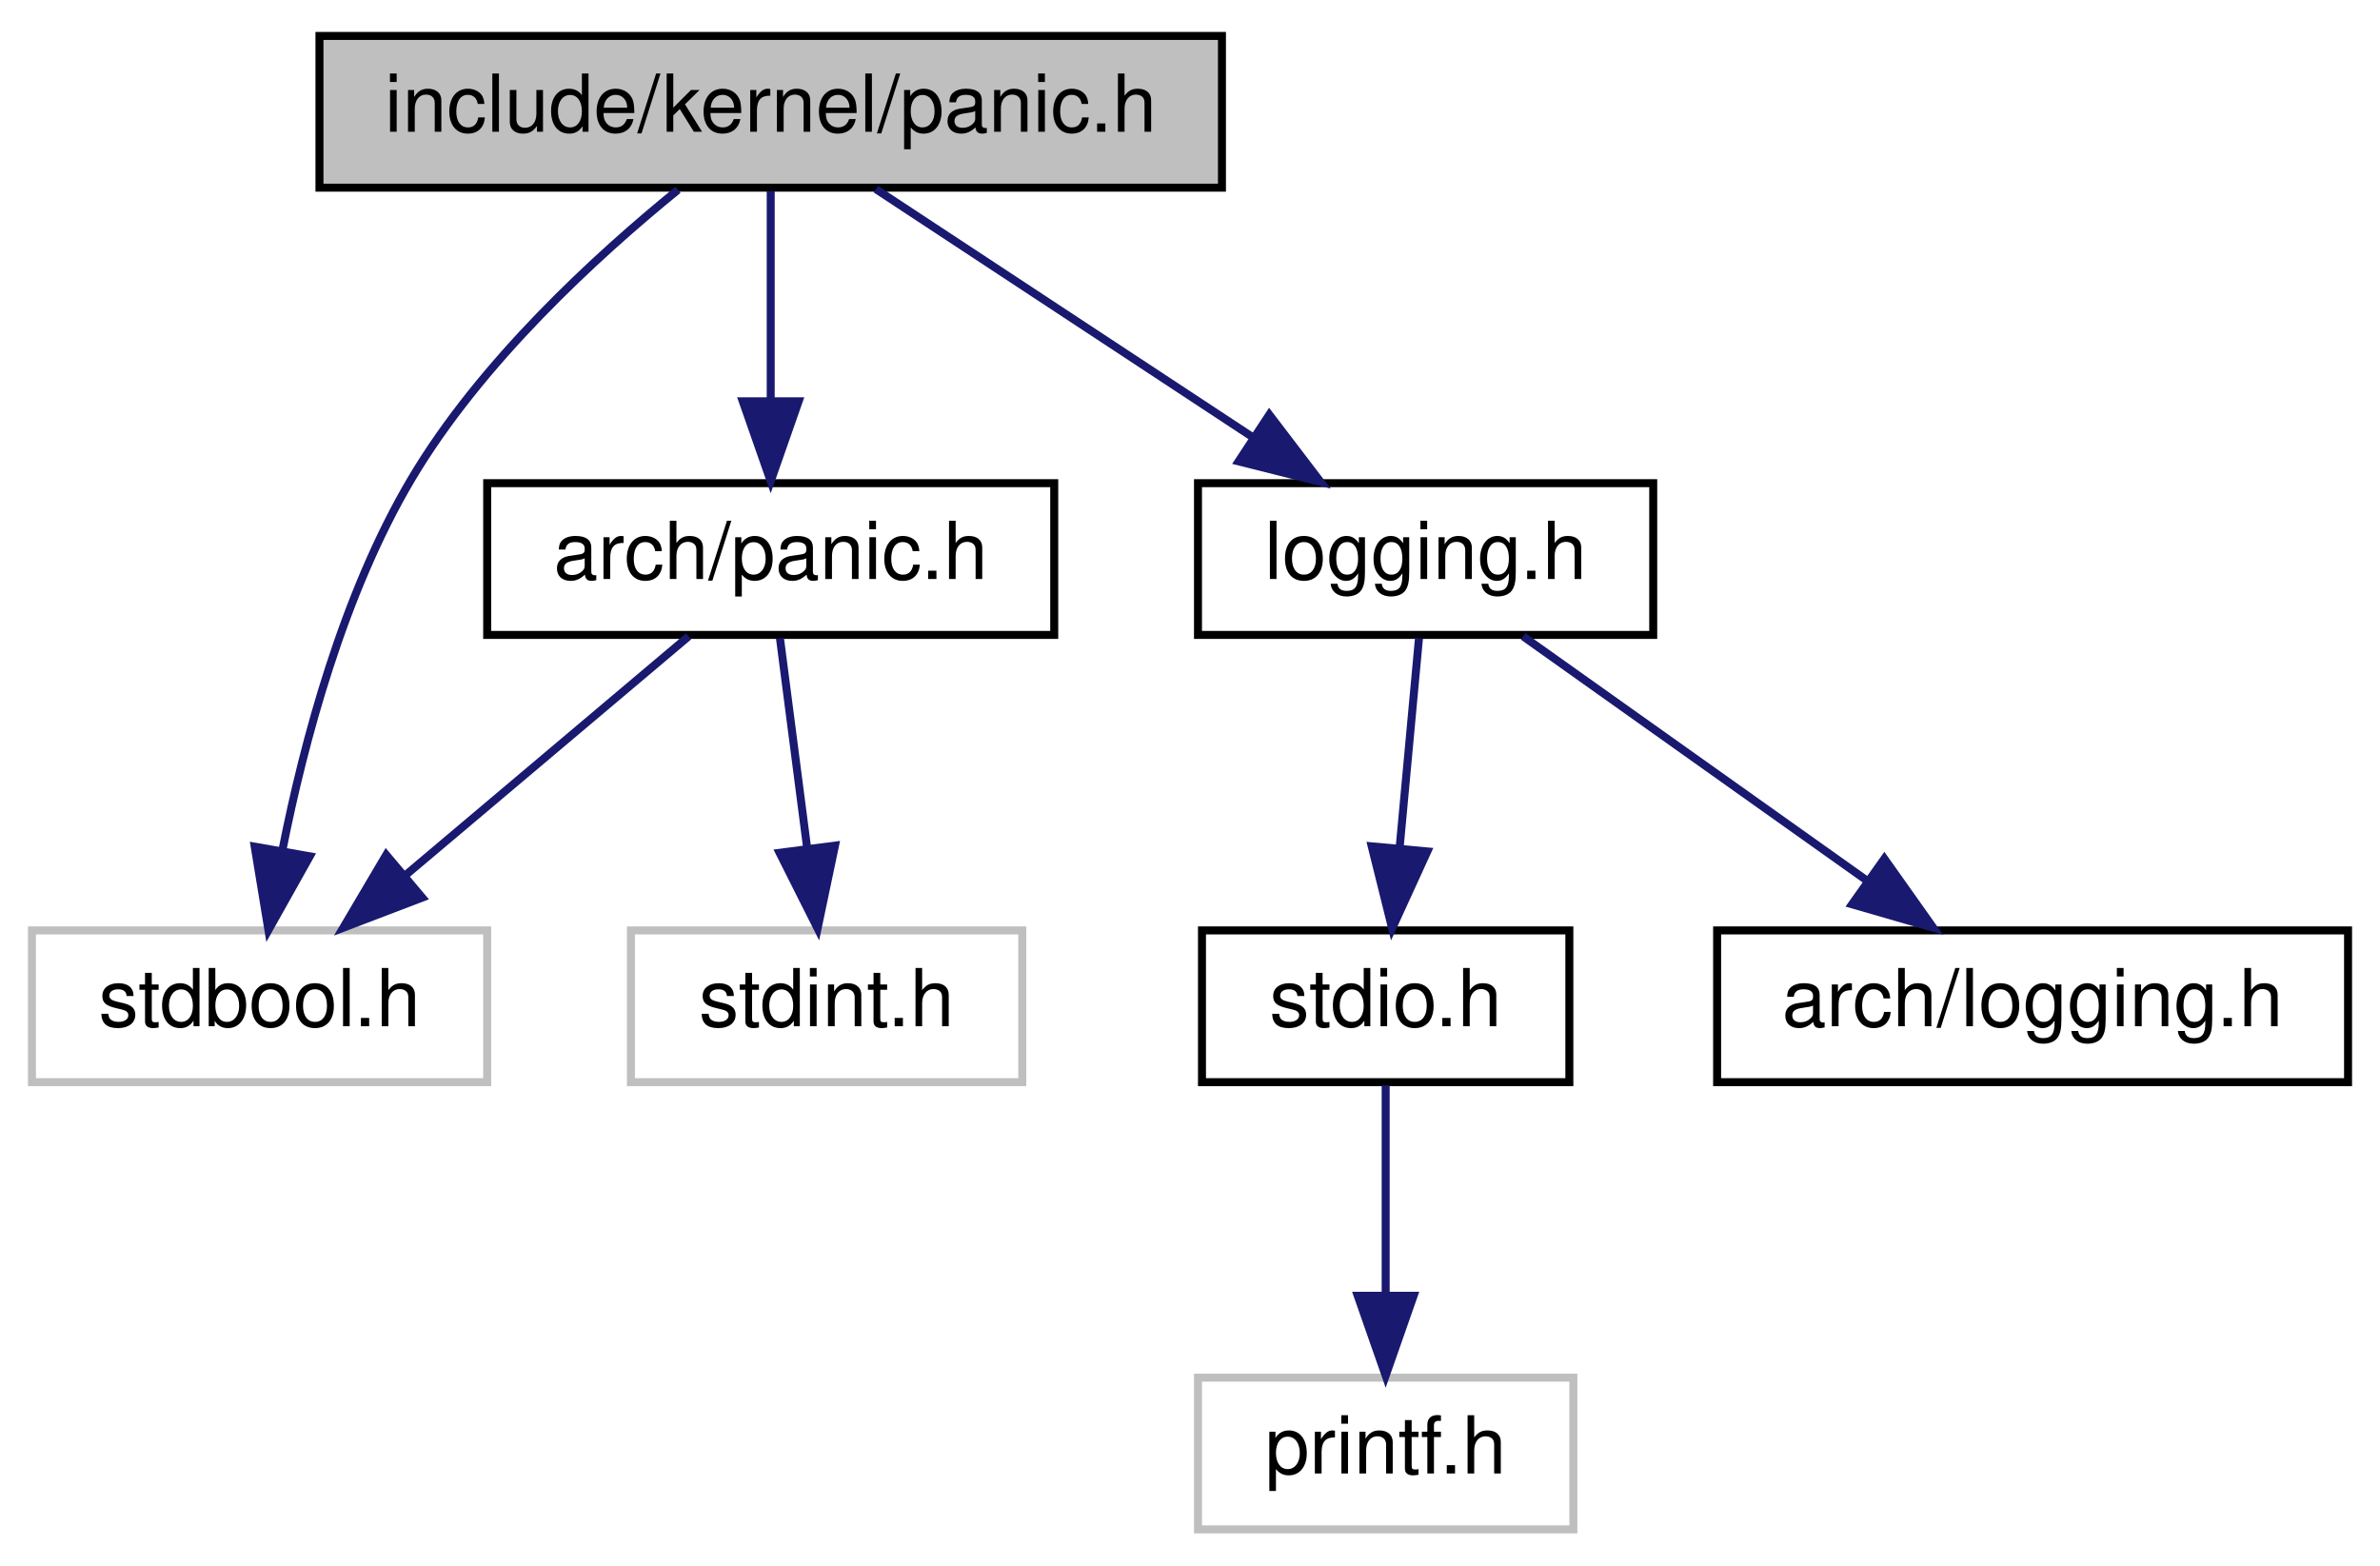
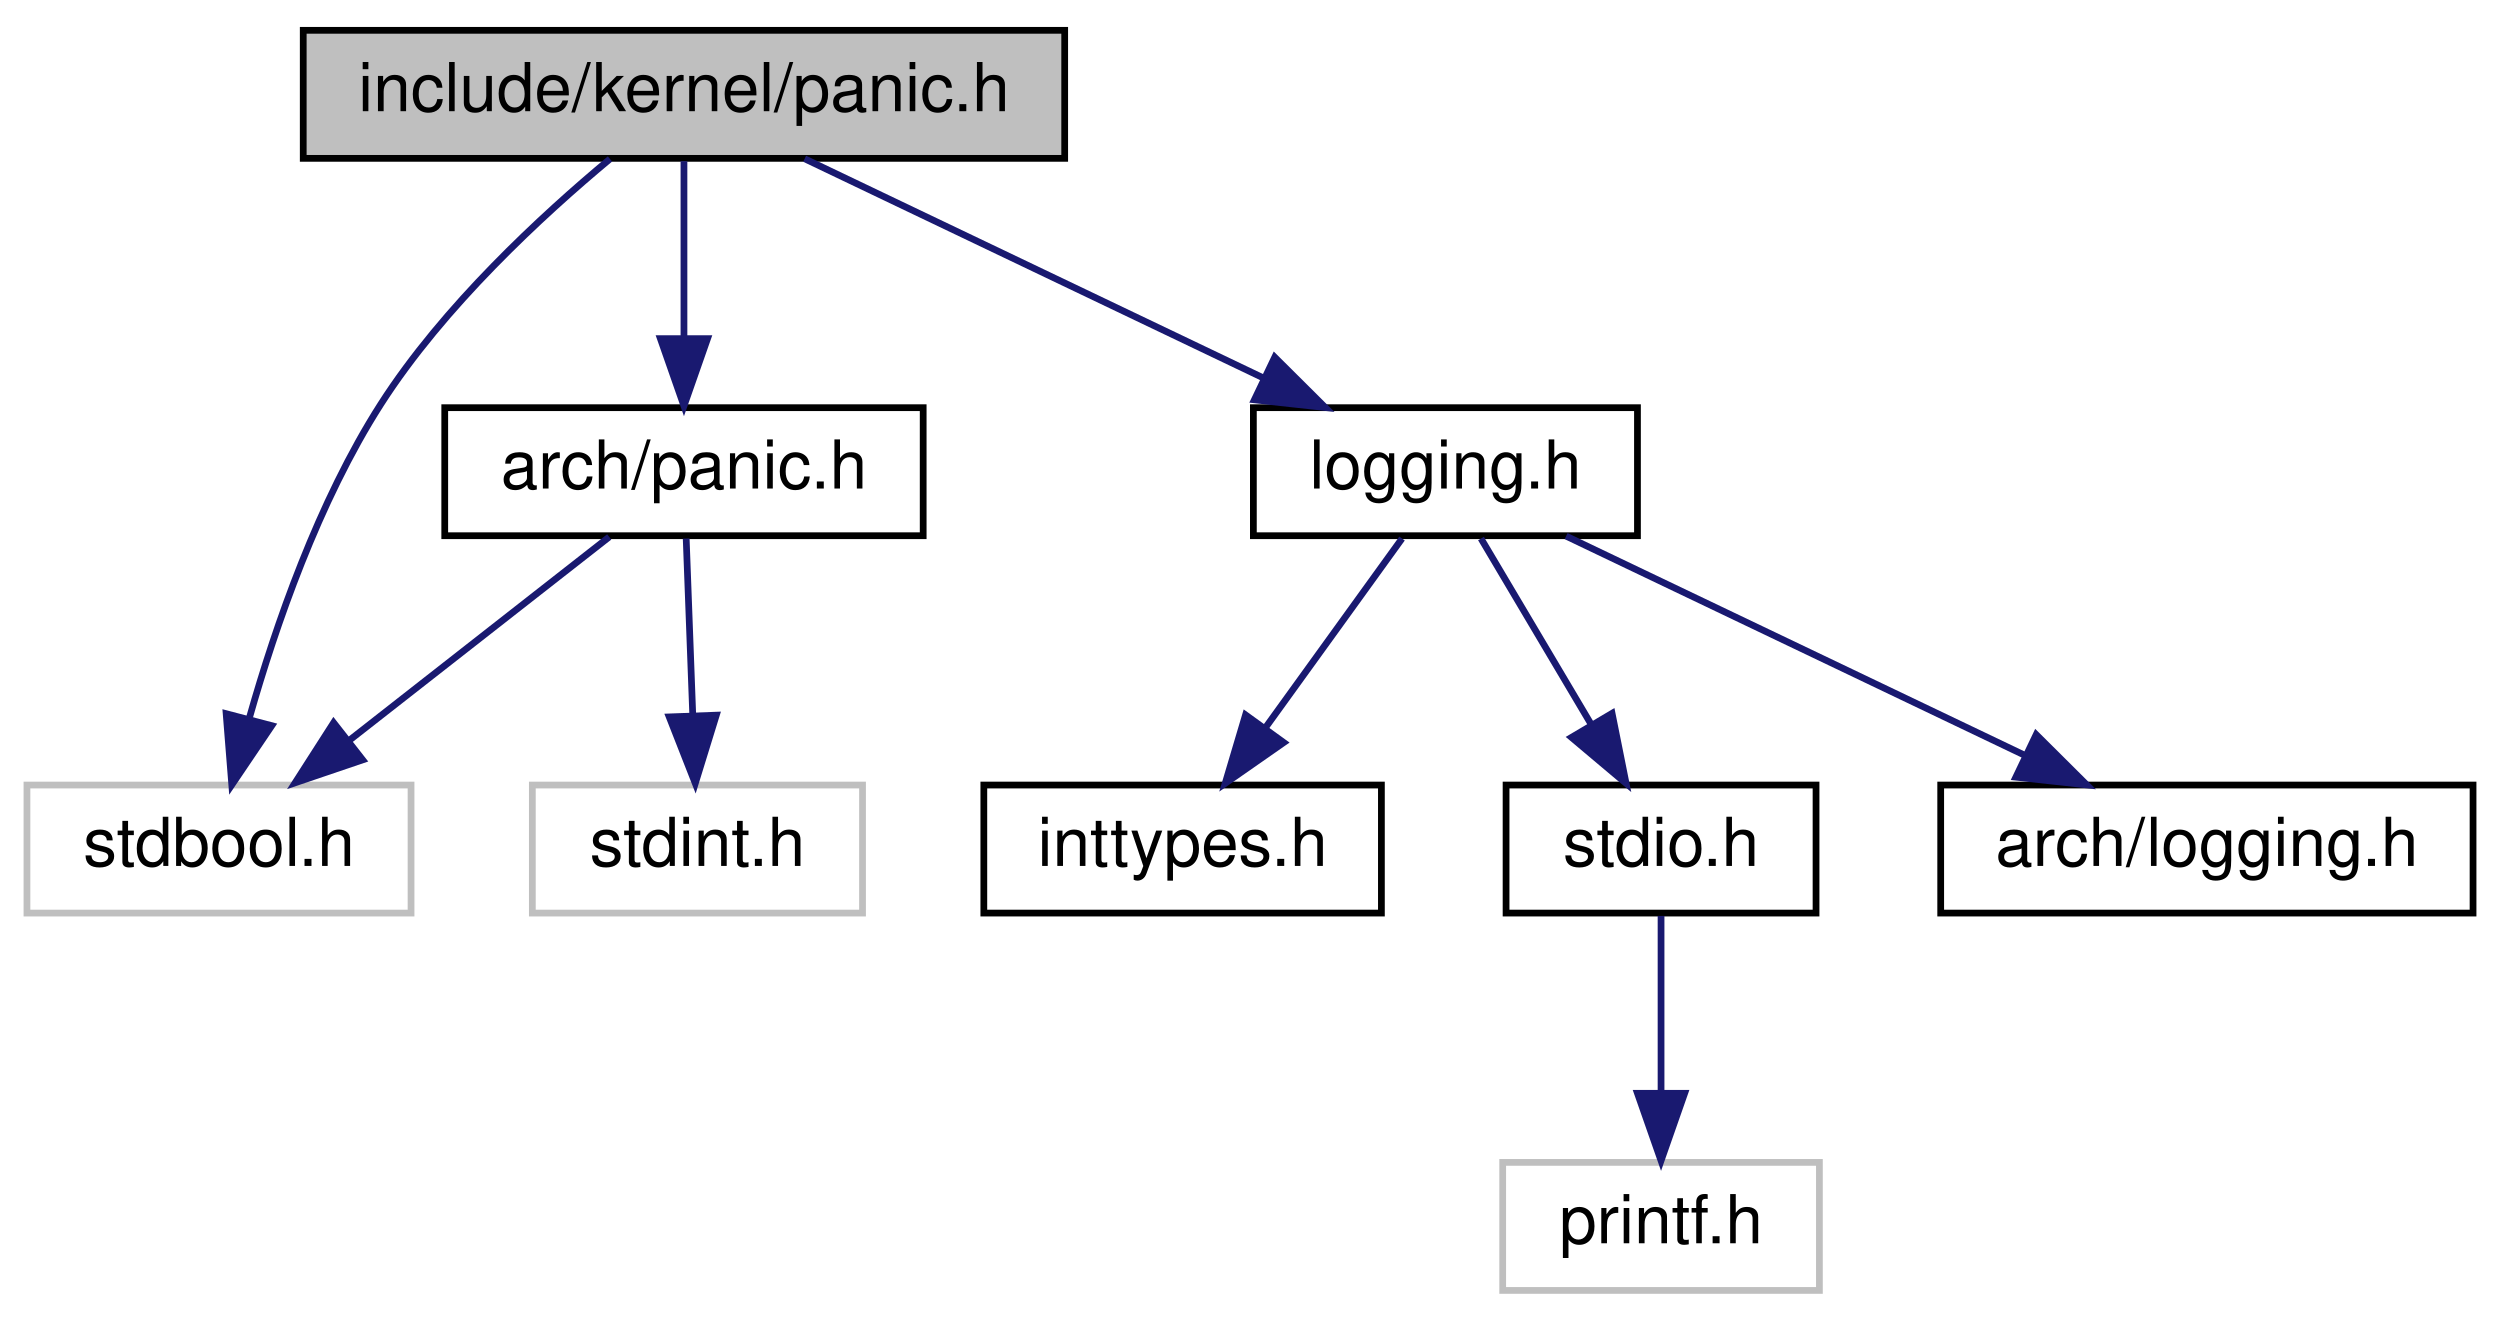
- <svg xmlns="http://www.w3.org/2000/svg" xmlns:xlink="http://www.w3.org/1999/xlink" width="298pt" height="196pt" viewBox="0.00 0.00 298.00 196.00">
+ <svg xmlns="http://www.w3.org/2000/svg" xmlns:xlink="http://www.w3.org/1999/xlink" width="371pt" height="196pt" viewBox="0.00 0.00 371.00 196.00">
  <g id="graph0" class="graph" transform="scale(1 1) rotate(0) translate(4 192)">
    <g id="node1" class="node">
      <g id="a_node1">
        <a xlink:title=" ">
-           <polygon fill="#bfbfbf" stroke="black" points="36,-168.5 36,-187.5 149,-187.5 149,-168.5 36,-168.5" />
-           <text text-anchor="middle" x="92.5" y="-175.5" font-family="Helvetica,sans-Serif" font-size="10.00">include/kernel/panic.h</text>
+           <polygon fill="#bfbfbf" stroke="black" points="41,-168.5 41,-187.5 154,-187.5 154,-168.5 41,-168.5" />
+           <text text-anchor="middle" x="97.5" y="-175.5" font-family="Helvetica,sans-Serif" font-size="10.00">include/kernel/panic.h</text>
        </a>
      </g>
    </g>
    <g id="node2" class="node">
      <g id="a_node2">
        <a xlink:href="arch_2panic_8h.html" target="_top" xlink:title=" ">
-           <polygon fill="none" stroke="black" points="57,-112.5 57,-131.5 128,-131.5 128,-112.5 57,-112.5" />
-           <text text-anchor="middle" x="92.5" y="-119.5" font-family="Helvetica,sans-Serif" font-size="10.00">arch/panic.h</text>
+           <polygon fill="none" stroke="black" points="62,-112.5 62,-131.5 133,-131.5 133,-112.5 62,-112.5" />
+           <text text-anchor="middle" x="97.5" y="-119.5" font-family="Helvetica,sans-Serif" font-size="10.00">arch/panic.h</text>
        </a>
      </g>
    </g>
    <g id="edge1" class="edge">
-       <path fill="none" stroke="midnightblue" d="M92.5,-168.08C92.5,-161.01 92.5,-150.86 92.5,-141.99" />
-       <polygon fill="midnightblue" stroke="midnightblue" points="96,-141.75 92.5,-131.75 89,-141.75 96,-141.75" />
+       <path fill="none" stroke="midnightblue" d="M97.5,-168.08C97.5,-161.01 97.5,-150.86 97.5,-141.99" />
+       <polygon fill="midnightblue" stroke="midnightblue" points="101,-141.75 97.5,-131.75 94,-141.75 101,-141.75" />
    </g>
    <g id="node3" class="node">
      <g id="a_node3">
        <a xlink:title=" ">
          <polygon fill="none" stroke="#bfbfbf" points="0,-56.5 0,-75.5 57,-75.5 57,-56.5 0,-56.5" />
          <text text-anchor="middle" x="28.5" y="-63.5" font-family="Helvetica,sans-Serif" font-size="10.00">stdbool.h</text>
        </a>
      </g>
    </g>
-     <g id="edge8" class="edge">
-       <path fill="none" stroke="midnightblue" d="M80.89,-168.23C70.7,-159.95 56.17,-146.64 47.5,-132 38.98,-117.62 34.06,-99.16 31.37,-85.59" />
-       <polygon fill="midnightblue" stroke="midnightblue" points="34.79,-84.78 29.61,-75.54 27.89,-85.99 34.79,-84.78" />
+     <g id="edge9" class="edge">
+       <path fill="none" stroke="midnightblue" d="M86.52,-168.41C76.47,-160.05 61.79,-146.51 52.5,-132 43.28,-117.6 36.89,-99.14 33.04,-85.58" />
+       <polygon fill="midnightblue" stroke="midnightblue" points="36.33,-84.31 30.4,-75.53 29.56,-86.09 36.33,-84.31" />
    </g>
    <g id="node5" class="node">
      <g id="a_node5">
        <a xlink:href="logging_8h.html" target="_top" xlink:title=" ">
-           <polygon fill="none" stroke="black" points="146,-112.5 146,-131.5 203,-131.5 203,-112.5 146,-112.5" />
-           <text text-anchor="middle" x="174.5" y="-119.5" font-family="Helvetica,sans-Serif" font-size="10.00">logging.h</text>
+           <polygon fill="none" stroke="black" points="182,-112.5 182,-131.5 239,-131.5 239,-112.5 182,-112.5" />
+           <text text-anchor="middle" x="210.5" y="-119.5" font-family="Helvetica,sans-Serif" font-size="10.00">logging.h</text>
        </a>
      </g>
    </g>
    <g id="edge4" class="edge">
-       <path fill="none" stroke="midnightblue" d="M105.67,-168.32C118.35,-159.98 137.73,-147.21 152.71,-137.35" />
-       <polygon fill="midnightblue" stroke="midnightblue" points="154.93,-140.08 161.36,-131.65 151.08,-134.23 154.93,-140.08" />
+       <path fill="none" stroke="midnightblue" d="M115.41,-168.44C133.75,-159.68 162.51,-145.94 183.59,-135.86" />
+       <polygon fill="midnightblue" stroke="midnightblue" points="185.17,-138.99 192.68,-131.52 182.15,-132.67 185.17,-138.99" />
    </g>
    <g id="edge2" class="edge">
-       <path fill="none" stroke="midnightblue" d="M82.22,-112.32C72.66,-104.26 58.22,-92.08 46.72,-82.37" />
-       <polygon fill="midnightblue" stroke="midnightblue" points="48.87,-79.61 38.97,-75.83 44.36,-84.96 48.87,-79.61" />
+       <path fill="none" stroke="midnightblue" d="M86.41,-112.32C76.01,-104.18 60.24,-91.84 47.78,-82.09" />
+       <polygon fill="midnightblue" stroke="midnightblue" points="49.82,-79.24 39.79,-75.83 45.51,-84.75 49.82,-79.24" />
    </g>
    <g id="node4" class="node">
      <g id="a_node4">
        <a xlink:title=" ">
          <polygon fill="none" stroke="#bfbfbf" points="75,-56.5 75,-75.5 124,-75.5 124,-56.5 75,-56.5" />
          <text text-anchor="middle" x="99.5" y="-63.5" font-family="Helvetica,sans-Serif" font-size="10.00">stdint.h</text>
        </a>
      </g>
    </g>
    <g id="edge3" class="edge">
-       <path fill="none" stroke="midnightblue" d="M93.66,-112.08C94.58,-104.93 95.92,-94.64 97.08,-85.69" />
-       <polygon fill="midnightblue" stroke="midnightblue" points="100.55,-86.12 98.37,-75.75 93.61,-85.22 100.55,-86.12" />
+       <path fill="none" stroke="midnightblue" d="M97.83,-112.08C98.09,-105.01 98.47,-94.86 98.8,-85.99" />
+       <polygon fill="midnightblue" stroke="midnightblue" points="102.3,-85.87 99.18,-75.75 95.31,-85.61 102.3,-85.87" />
    </g>
    <g id="node6" class="node">
      <g id="a_node6">
-         <a xlink:href="stdio_8h.html" target="_top" xlink:title=" ">
-           <polygon fill="none" stroke="black" points="146.5,-56.5 146.5,-75.5 192.5,-75.5 192.5,-56.5 146.5,-56.5" />
-           <text text-anchor="middle" x="169.5" y="-63.5" font-family="Helvetica,sans-Serif" font-size="10.00">stdio.h</text>
+         <a xlink:href="inttypes_8h.html" target="_top" xlink:title=" ">
+           <polygon fill="none" stroke="black" points="142,-56.5 142,-75.5 201,-75.5 201,-56.5 142,-56.5" />
+           <text text-anchor="middle" x="171.5" y="-63.5" font-family="Helvetica,sans-Serif" font-size="10.00">inttypes.h</text>
        </a>
      </g>
    </g>
    <g id="edge5" class="edge">
-       <path fill="none" stroke="midnightblue" d="M173.67,-112.08C173.02,-105.01 172.08,-94.86 171.26,-85.99" />
-       <polygon fill="midnightblue" stroke="midnightblue" points="174.72,-85.39 170.31,-75.75 167.75,-86.03 174.72,-85.39" />
+       <path fill="none" stroke="midnightblue" d="M204.06,-112.08C198.55,-104.46 190.47,-93.26 183.74,-83.94" />
+       <polygon fill="midnightblue" stroke="midnightblue" points="186.51,-81.81 177.82,-75.75 180.84,-85.91 186.51,-81.81" />
+     </g>
+     <g id="node7" class="node">
+       <g id="a_node7">
+         <a xlink:href="stdio_8h.html" target="_top" xlink:title=" ">
+           <polygon fill="none" stroke="black" points="219.5,-56.5 219.5,-75.5 265.5,-75.5 265.5,-56.5 219.5,-56.5" />
+           <text text-anchor="middle" x="242.5" y="-63.5" font-family="Helvetica,sans-Serif" font-size="10.00">stdio.h</text>
+         </a>
+       </g>
+     </g>
+     <g id="edge6" class="edge">
+       <path fill="none" stroke="midnightblue" d="M215.78,-112.08C220.21,-104.61 226.66,-93.72 232.12,-84.52" />
+       <polygon fill="midnightblue" stroke="midnightblue" points="235.23,-86.14 237.31,-75.75 229.21,-82.57 235.23,-86.14" />
+     </g>
+     <g id="node9" class="node">
+       <g id="a_node9">
+         <a xlink:href="arch_2logging_8h.html" target="_top" xlink:title=" ">
+           <polygon fill="none" stroke="black" points="284,-56.5 284,-75.5 363,-75.5 363,-56.5 284,-56.5" />
+           <text text-anchor="middle" x="323.5" y="-63.5" font-family="Helvetica,sans-Serif" font-size="10.00">arch/logging.h</text>
+         </a>
+       </g>
+     </g>
+     <g id="edge8" class="edge">
+       <path fill="none" stroke="midnightblue" d="M228.41,-112.44C246.75,-103.68 275.51,-89.94 296.59,-79.86" />
+       <polygon fill="midnightblue" stroke="midnightblue" points="298.17,-82.99 305.68,-75.52 295.15,-76.67 298.17,-82.99" />
    </g>
    <g id="node8" class="node">
      <g id="a_node8">
-         <a xlink:href="arch_2logging_8h.html" target="_top" xlink:title=" ">
-           <polygon fill="none" stroke="black" points="211,-56.5 211,-75.5 290,-75.5 290,-56.5 211,-56.5" />
-           <text text-anchor="middle" x="250.5" y="-63.5" font-family="Helvetica,sans-Serif" font-size="10.00">arch/logging.h</text>
+         <a xlink:title=" ">
+           <polygon fill="none" stroke="#bfbfbf" points="219,-0.5 219,-19.5 266,-19.5 266,-0.5 219,-0.5" />
+           <text text-anchor="middle" x="242.5" y="-7.5" font-family="Helvetica,sans-Serif" font-size="10.00">printf.h</text>
        </a>
      </g>
    </g>
    <g id="edge7" class="edge">
-       <path fill="none" stroke="midnightblue" d="M186.71,-112.32C198.28,-104.11 215.88,-91.6 229.66,-81.81" />
-       <polygon fill="midnightblue" stroke="midnightblue" points="231.94,-84.48 238.07,-75.83 227.89,-78.77 231.94,-84.48" />
-     </g>
-     <g id="node7" class="node">
-       <g id="a_node7">
-         <a xlink:title=" ">
-           <polygon fill="none" stroke="#bfbfbf" points="146,-0.5 146,-19.5 193,-19.5 193,-0.5 146,-0.5" />
-           <text text-anchor="middle" x="169.5" y="-7.5" font-family="Helvetica,sans-Serif" font-size="10.00">printf.h</text>
-         </a>
-       </g>
-     </g>
-     <g id="edge6" class="edge">
-       <path fill="none" stroke="midnightblue" d="M169.5,-56.08C169.5,-49.01 169.5,-38.86 169.5,-29.99" />
-       <polygon fill="midnightblue" stroke="midnightblue" points="173,-29.75 169.5,-19.75 166,-29.75 173,-29.75" />
+       <path fill="none" stroke="midnightblue" d="M242.5,-56.08C242.5,-49.01 242.5,-38.86 242.5,-29.99" />
+       <polygon fill="midnightblue" stroke="midnightblue" points="246,-29.75 242.5,-19.75 239,-29.75 246,-29.75" />
    </g>
  </g>
</svg>
